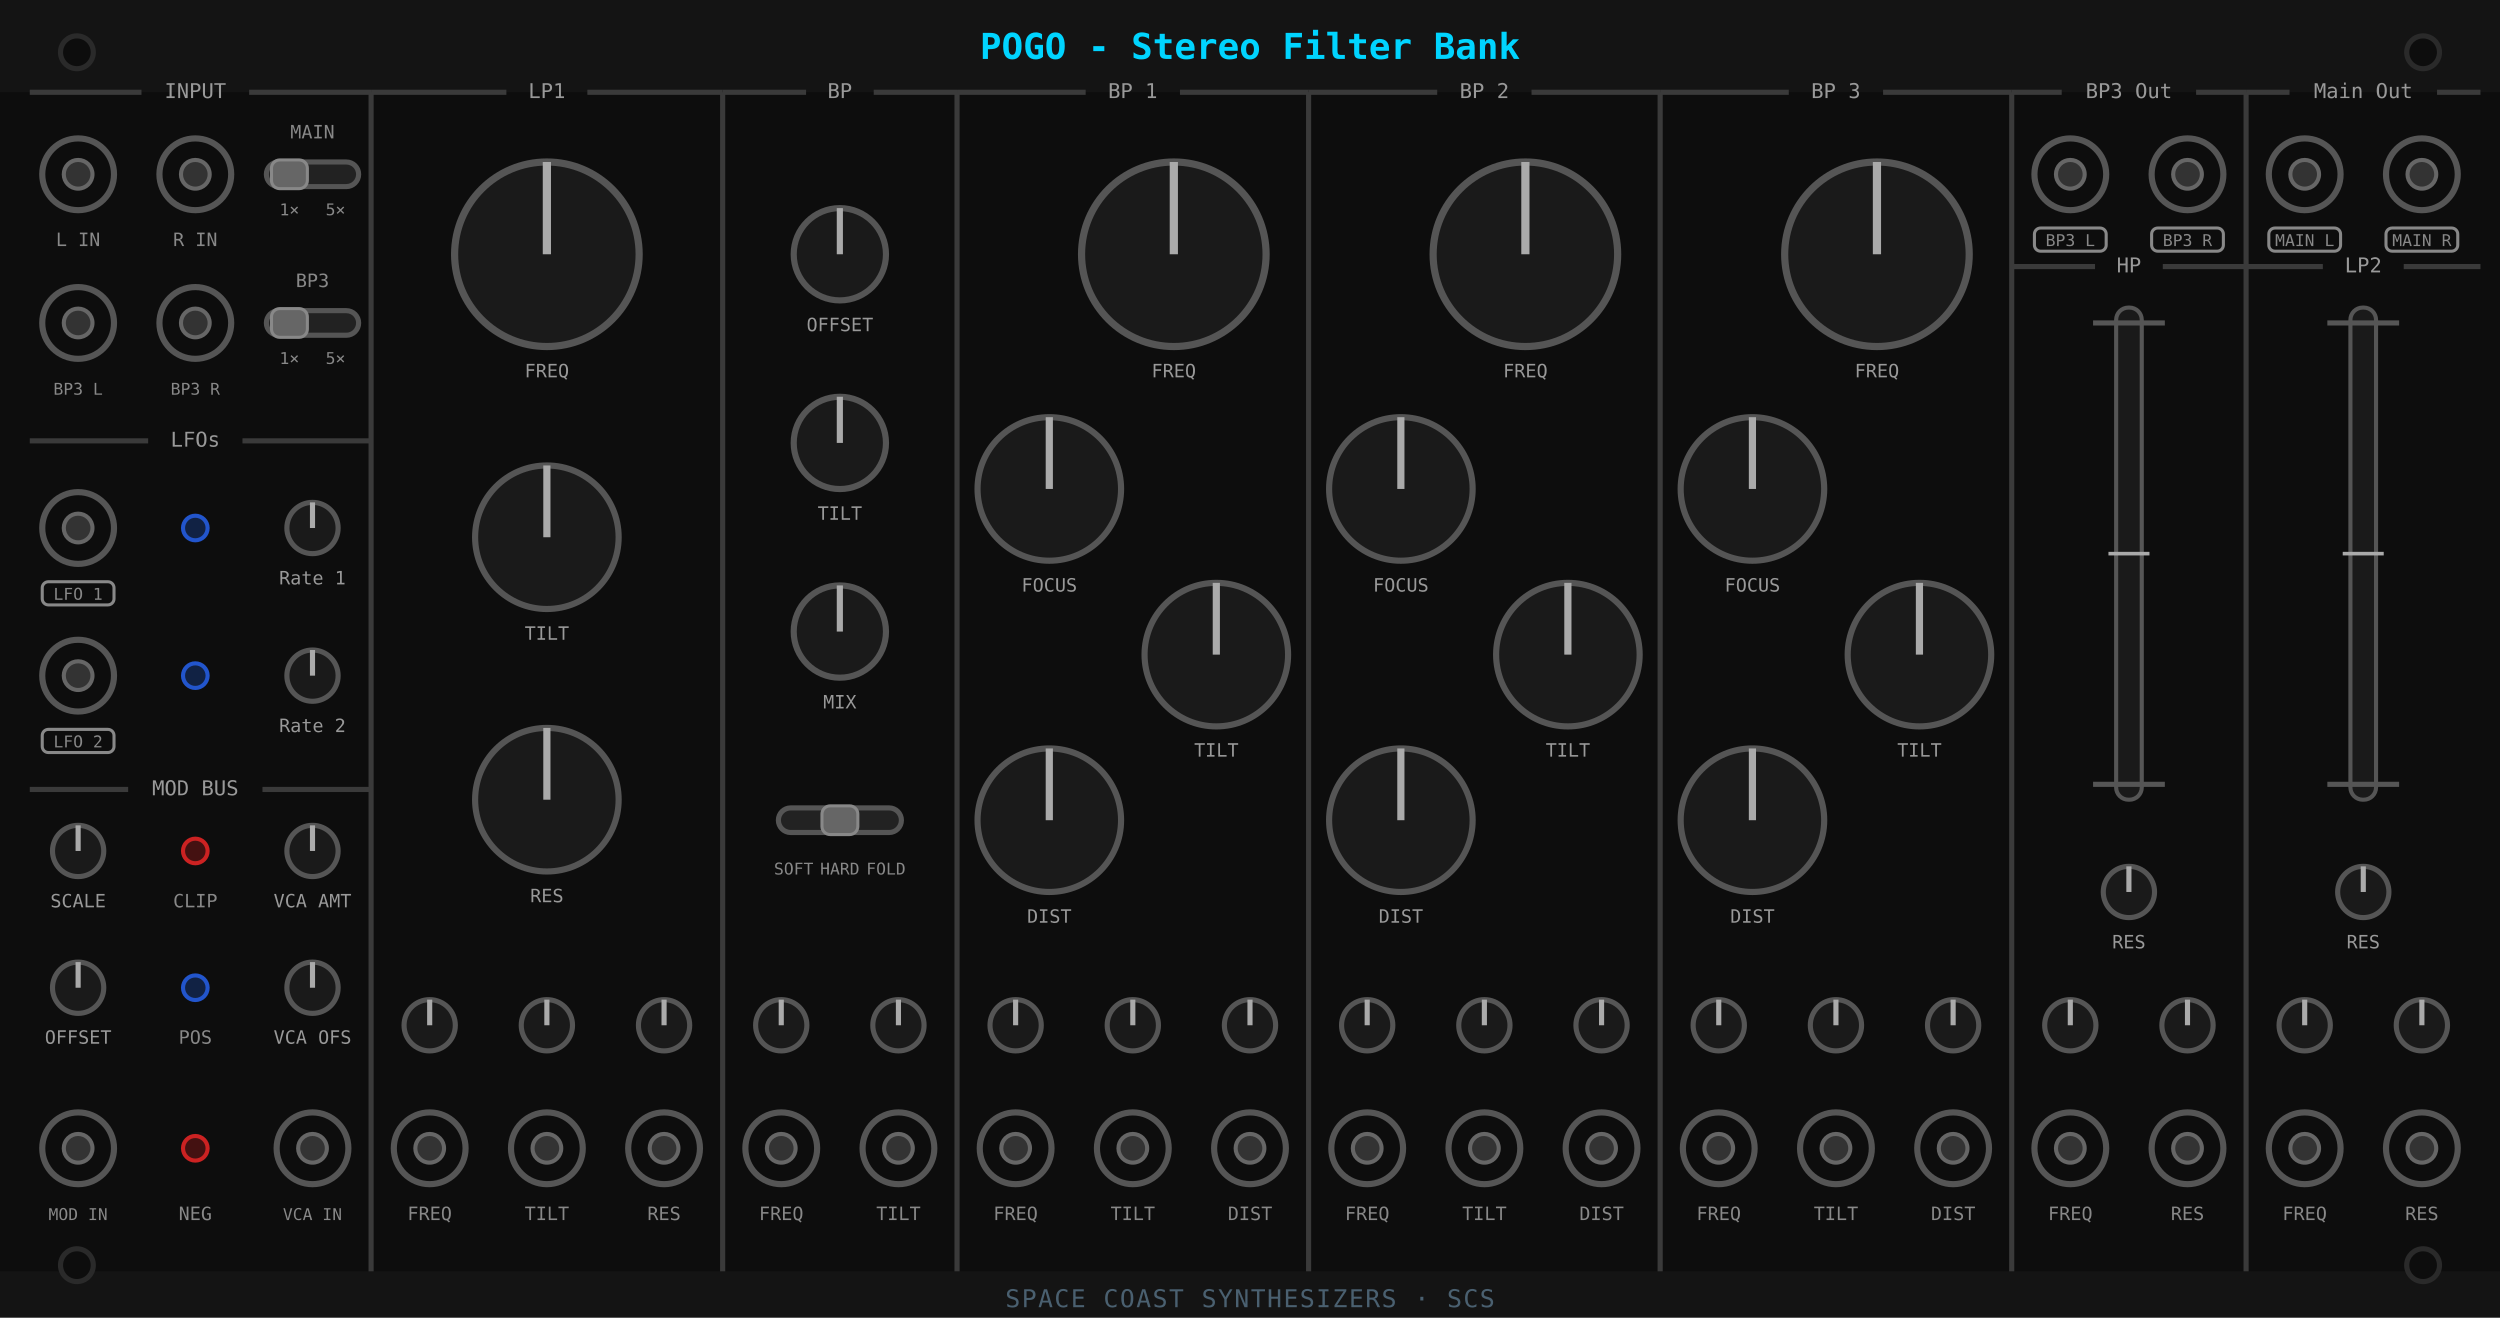
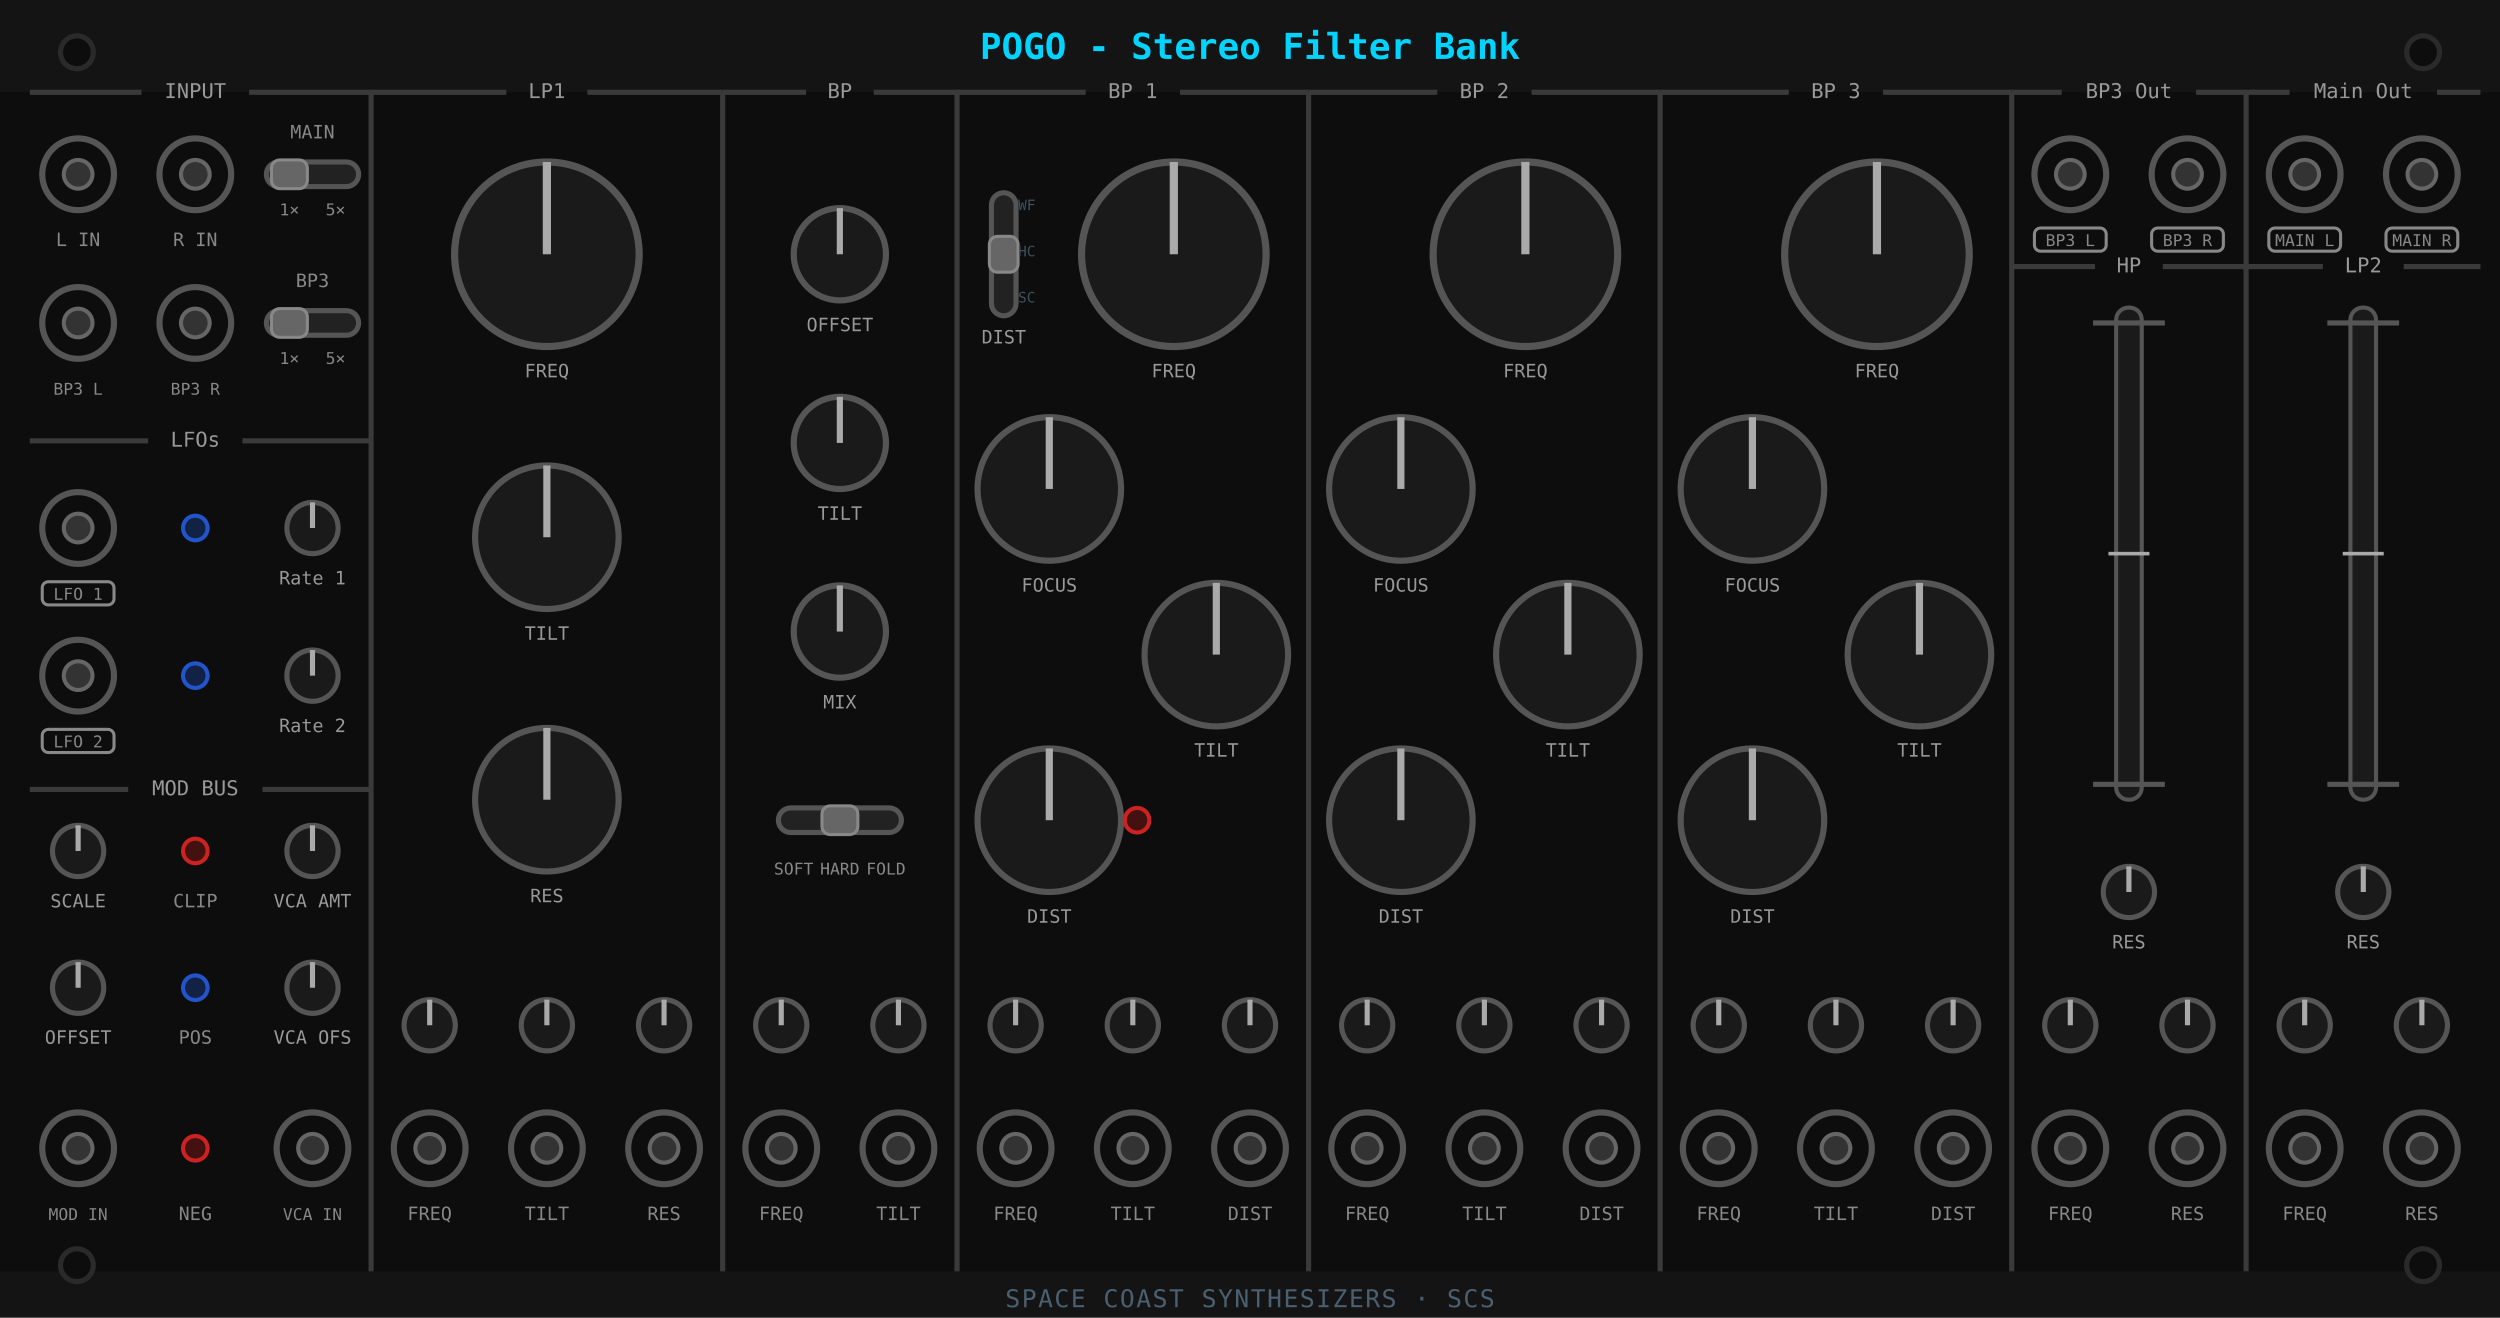
<svg xmlns="http://www.w3.org/2000/svg" width="243.84mm" height="128.5mm" viewBox="0 0 243.84 128.5">
  <rect x="0" y="0" width="243.84" height="128.5" fill="#0d0d0d" />
  <rect x="0" y="0" width="243.84" height="9.0" fill="#141414" />
  <rect x="0" y="124.0" width="243.84" height="4.5" fill="#141414" />
  <circle cx="7.5" cy="5.1" r="1.6" fill="#0d0d0d" stroke="#2a2a2a" stroke-width="0.5" />
  <circle cx="236.34" cy="5.1" r="1.6" fill="#0d0d0d" stroke="#2a2a2a" stroke-width="0.5" />
  <circle cx="7.5" cy="123.4" r="1.6" fill="#0d0d0d" stroke="#2a2a2a" stroke-width="0.5" />
  <circle cx="236.34" cy="123.4" r="1.6" fill="#0d0d0d" stroke="#2a2a2a" stroke-width="0.5" />
  <text x="121.92" y="5.75" fill="#00d4ff" font-family="monospace" font-size="3.5" font-weight="bold" text-anchor="middle">POGO - Stereo Filter Bank</text>
  <text x="121.92" y="127.5" fill="#4a6070" font-family="monospace" font-size="2.4" text-anchor="middle" letter-spacing="0.15">SPACE COAST SYNTHESIZERS  ·  SCS</text>
  <line x1="36.195" y1="9.0" x2="36.195" y2="124.0" stroke="#3a3a3a" stroke-width="0.5" />
  <line x1="70.485" y1="9.0" x2="70.485" y2="124.0" stroke="#3a3a3a" stroke-width="0.5" />
  <line x1="93.345" y1="9.0" x2="93.345" y2="124.0" stroke="#3a3a3a" stroke-width="0.5" />
  <line x1="127.635" y1="9.0" x2="127.635" y2="124.0" stroke="#3a3a3a" stroke-width="0.5" />
  <line x1="161.925" y1="9.0" x2="161.925" y2="124.0" stroke="#3a3a3a" stroke-width="0.5" />
  <line x1="196.215" y1="9.0" x2="196.215" y2="124.0" stroke="#3a3a3a" stroke-width="0.5" />
  <line x1="219.075" y1="9.0" x2="219.075" y2="124.0" stroke="#3a3a3a" stroke-width="0.5" />
  <line x1="2.905" y1="9.0" x2="13.80" y2="9.0" stroke="#3a3a3a" stroke-width="0.5" />
  <line x1="24.30" y1="9.0" x2="36.195" y2="9.0" stroke="#3a3a3a" stroke-width="0.5" />
  <text x="19.05" y="9.0" fill="#999" font-family="monospace" font-size="2.0" text-anchor="middle" dominant-baseline="middle">INPUT</text>
  <line x1="2.905" y1="43.0" x2="14.45" y2="43.0" stroke="#3a3a3a" stroke-width="0.5" />
  <line x1="23.65" y1="43.0" x2="36.195" y2="43.0" stroke="#3a3a3a" stroke-width="0.5" />
  <text x="19.05" y="43.0" fill="#999" font-family="monospace" font-size="2.0" text-anchor="middle" dominant-baseline="middle">LFOs</text>
  <line x1="2.905" y1="77.0" x2="12.50" y2="77.0" stroke="#3a3a3a" stroke-width="0.5" />
  <line x1="25.60" y1="77.0" x2="36.195" y2="77.0" stroke="#3a3a3a" stroke-width="0.5" />
  <text x="19.05" y="77.0" fill="#999" font-family="monospace" font-size="2.0" text-anchor="middle" dominant-baseline="middle">MOD BUS</text>
  <line x1="36.195" y1="9.0" x2="49.39" y2="9.0" stroke="#3a3a3a" stroke-width="0.5" />
  <line x1="57.29" y1="9.0" x2="70.485" y2="9.0" stroke="#3a3a3a" stroke-width="0.5" />
  <text x="53.34" y="9.0" fill="#999" font-family="monospace" font-size="2.0" text-anchor="middle" dominant-baseline="middle">LP1</text>
  <line x1="70.485" y1="9.0" x2="78.62" y2="9.0" stroke="#3a3a3a" stroke-width="0.5" />
  <line x1="85.22" y1="9.0" x2="93.345" y2="9.0" stroke="#3a3a3a" stroke-width="0.5" />
  <text x="81.915" y="9.0" fill="#999" font-family="monospace" font-size="2.0" text-anchor="middle" dominant-baseline="middle">BP</text>
  <line x1="93.345" y1="9.0" x2="105.89" y2="9.0" stroke="#3a3a3a" stroke-width="0.5" />
  <line x1="115.09" y1="9.0" x2="127.635" y2="9.0" stroke="#3a3a3a" stroke-width="0.5" />
  <text x="110.49" y="9.0" fill="#999" font-family="monospace" font-size="2.0" text-anchor="middle" dominant-baseline="middle">BP 1</text>
  <line x1="127.635" y1="9.0" x2="140.18" y2="9.0" stroke="#3a3a3a" stroke-width="0.5" />
  <line x1="149.38" y1="9.0" x2="161.925" y2="9.0" stroke="#3a3a3a" stroke-width="0.5" />
  <text x="144.78" y="9.0" fill="#999" font-family="monospace" font-size="2.0" text-anchor="middle" dominant-baseline="middle">BP 2</text>
  <line x1="161.925" y1="9.0" x2="174.47" y2="9.0" stroke="#3a3a3a" stroke-width="0.5" />
  <line x1="183.67" y1="9.0" x2="196.215" y2="9.0" stroke="#3a3a3a" stroke-width="0.5" />
  <text x="179.07" y="9.0" fill="#999" font-family="monospace" font-size="2.0" text-anchor="middle" dominant-baseline="middle">BP 3</text>
  <line x1="196.215" y1="9.0" x2="201.09" y2="9.0" stroke="#3a3a3a" stroke-width="0.5" />
  <line x1="214.20" y1="9.0" x2="219.075" y2="9.0" stroke="#3a3a3a" stroke-width="0.5" />
  <text x="207.645" y="9.0" fill="#999" font-family="monospace" font-size="2.0" text-anchor="middle" dominant-baseline="middle">BP3 Out</text>
  <line x1="196.215" y1="26.0" x2="204.34" y2="26.0" stroke="#3a3a3a" stroke-width="0.5" />
  <line x1="210.95" y1="26.0" x2="219.075" y2="26.0" stroke="#3a3a3a" stroke-width="0.5" />
  <text x="207.645" y="26.0" fill="#999" font-family="monospace" font-size="2.0" text-anchor="middle" dominant-baseline="middle">HP</text>
  <line x1="219.075" y1="9.0" x2="223.31" y2="9.0" stroke="#3a3a3a" stroke-width="0.5" />
  <line x1="237.70" y1="9.0" x2="241.935" y2="9.0" stroke="#3a3a3a" stroke-width="0.5" />
  <text x="230.505" y="9.0" fill="#999" font-family="monospace" font-size="2.0" text-anchor="middle" dominant-baseline="middle">Main Out</text>
  <line x1="219.075" y1="26.0" x2="226.56" y2="26.0" stroke="#3a3a3a" stroke-width="0.5" />
  <line x1="234.45" y1="26.0" x2="241.935" y2="26.0" stroke="#3a3a3a" stroke-width="0.5" />
  <text x="230.505" y="26.0" fill="#999" font-family="monospace" font-size="2.0" text-anchor="middle" dominant-baseline="middle">LP2</text>
  <circle cx="7.62" cy="17.0" r="3.5" fill="none" stroke="#555" stroke-width="0.6" />
  <circle cx="7.62" cy="17.0" r="1.4" fill="#333" stroke="#666" stroke-width="0.4" />
  <text x="7.62" y="24.0" fill="#888" font-family="monospace" font-size="1.8" text-anchor="middle">L IN</text>
  <circle cx="19.05" cy="17.0" r="3.5" fill="none" stroke="#555" stroke-width="0.6" />
  <circle cx="19.05" cy="17.0" r="1.4" fill="#333" stroke="#666" stroke-width="0.4" />
  <text x="19.05" y="24.0" fill="#888" font-family="monospace" font-size="1.8" text-anchor="middle">R IN</text>
  <text x="30.48" y="13.5" fill="#888" font-family="monospace" font-size="1.8" text-anchor="middle">MAIN</text>
  <rect x="25.98" y="15.80" width="9" height="2.4" rx="1.2" fill="#222" stroke="#555" stroke-width="0.5" />
  <rect x="26.48" y="15.60" width="3.5" height="2.8" rx="0.8" fill="#666" stroke="#888" stroke-width="0.3" />
  <text x="28.23" y="21.0" fill="#888" font-family="monospace" font-size="1.6" text-anchor="middle">1×</text>
  <text x="32.73" y="21.0" fill="#888" font-family="monospace" font-size="1.6" text-anchor="middle">5×</text>
  <circle cx="7.62" cy="31.5" r="3.5" fill="none" stroke="#555" stroke-width="0.6" />
  <circle cx="7.62" cy="31.5" r="1.4" fill="#333" stroke="#666" stroke-width="0.4" />
  <text x="7.62" y="38.5" fill="#888" font-family="monospace" font-size="1.6" text-anchor="middle">BP3 L</text>
  <circle cx="19.05" cy="31.5" r="3.5" fill="none" stroke="#555" stroke-width="0.6" />
  <circle cx="19.05" cy="31.5" r="1.4" fill="#333" stroke="#666" stroke-width="0.4" />
  <text x="19.05" y="38.5" fill="#888" font-family="monospace" font-size="1.6" text-anchor="middle">BP3 R</text>
  <text x="30.48" y="28.0" fill="#888" font-family="monospace" font-size="1.8" text-anchor="middle">BP3</text>
  <rect x="25.98" y="30.30" width="9" height="2.4" rx="1.2" fill="#222" stroke="#555" stroke-width="0.5" />
  <rect x="26.48" y="30.10" width="3.5" height="2.8" rx="0.8" fill="#666" stroke="#888" stroke-width="0.3" />
  <text x="28.23" y="35.5" fill="#888" font-family="monospace" font-size="1.6" text-anchor="middle">1×</text>
  <text x="32.73" y="35.5" fill="#888" font-family="monospace" font-size="1.6" text-anchor="middle">5×</text>
  <circle cx="7.62" cy="51.5" r="3.5" fill="none" stroke="#555" stroke-width="0.6" />
  <circle cx="7.62" cy="51.5" r="1.4" fill="#333" stroke="#666" stroke-width="0.4" />
  <rect x="4.12" y="56.74" width="7.0" height="2.26" rx="0.6" fill="none" stroke="#888" stroke-width="0.3" />
  <text x="7.62" y="58.5" fill="#888" font-family="monospace" font-size="1.6" text-anchor="middle">LFO 1</text>
  <circle cx="19.05" cy="51.5" r="1.2" fill="#112244" stroke="#2255cc" stroke-width="0.4" />
  <circle cx="30.48" cy="51.5" r="2.5" fill="#1a1a1a" stroke="#555" stroke-width="0.5" />
  <line x1="30.48" y1="51.5" x2="30.48" y2="49.0" stroke="#aaa" stroke-width="0.5" />
  <text x="30.48" y="57.0" fill="#999" font-family="monospace" font-size="1.8" text-anchor="middle">Rate 1</text>
  <circle cx="7.62" cy="65.9" r="3.5" fill="none" stroke="#555" stroke-width="0.6" />
  <circle cx="7.62" cy="65.9" r="1.4" fill="#333" stroke="#666" stroke-width="0.4" />
  <rect x="4.12" y="71.14" width="7.0" height="2.26" rx="0.6" fill="none" stroke="#888" stroke-width="0.3" />
  <text x="7.62" y="72.9" fill="#888" font-family="monospace" font-size="1.6" text-anchor="middle">LFO 2</text>
  <circle cx="19.05" cy="65.9" r="1.2" fill="#112244" stroke="#2255cc" stroke-width="0.4" />
  <circle cx="30.48" cy="65.9" r="2.5" fill="#1a1a1a" stroke="#555" stroke-width="0.5" />
  <line x1="30.48" y1="65.9" x2="30.48" y2="63.4" stroke="#aaa" stroke-width="0.5" />
  <text x="30.48" y="71.4" fill="#999" font-family="monospace" font-size="1.8" text-anchor="middle">Rate 2</text>
  <circle cx="7.62" cy="83.0" r="2.5" fill="#1a1a1a" stroke="#555" stroke-width="0.5" />
  <line x1="7.62" y1="83.0" x2="7.62" y2="80.5" stroke="#aaa" stroke-width="0.5" />
  <text x="7.62" y="88.5" fill="#999" font-family="monospace" font-size="1.8" text-anchor="middle">SCALE</text>
  <circle cx="30.48" cy="83.0" r="2.5" fill="#1a1a1a" stroke="#555" stroke-width="0.5" />
  <line x1="30.48" y1="83.0" x2="30.48" y2="80.5" stroke="#aaa" stroke-width="0.5" />
  <text x="30.48" y="88.5" fill="#999" font-family="monospace" font-size="1.8" text-anchor="middle">VCA AMT</text>
  <circle cx="19.05" cy="83.0" r="1.2" fill="#441111" stroke="#cc2222" stroke-width="0.4" />
  <text x="19.05" y="88.5" fill="#888" font-family="monospace" font-size="1.8" text-anchor="middle">CLIP</text>
  <circle cx="7.62" cy="96.34" r="2.5" fill="#1a1a1a" stroke="#555" stroke-width="0.5" />
  <line x1="7.62" y1="96.34" x2="7.62" y2="93.84" stroke="#aaa" stroke-width="0.5" />
  <text x="7.62" y="101.8" fill="#999" font-family="monospace" font-size="1.8" text-anchor="middle">OFFSET</text>
  <circle cx="30.48" cy="96.34" r="2.5" fill="#1a1a1a" stroke="#555" stroke-width="0.5" />
  <line x1="30.48" y1="96.34" x2="30.48" y2="93.84" stroke="#aaa" stroke-width="0.5" />
  <text x="30.48" y="101.8" fill="#999" font-family="monospace" font-size="1.8" text-anchor="middle">VCA OFS</text>
  <circle cx="19.05" cy="96.34" r="1.2" fill="#112244" stroke="#2255cc" stroke-width="0.4" />
  <text x="19.05" y="101.8" fill="#888" font-family="monospace" font-size="1.8" text-anchor="middle">POS</text>
  <circle cx="7.62" cy="112.0" r="3.5" fill="none" stroke="#555" stroke-width="0.6" />
  <circle cx="7.62" cy="112.0" r="1.4" fill="#333" stroke="#666" stroke-width="0.4" />
  <text x="7.62" y="119.0" fill="#888" font-family="monospace" font-size="1.6" text-anchor="middle">MOD IN</text>
  <circle cx="19.05" cy="112.0" r="1.2" fill="#441111" stroke="#cc2222" stroke-width="0.4" />
  <text x="19.05" y="119.0" fill="#888" font-family="monospace" font-size="1.8" text-anchor="middle">NEG</text>
  <circle cx="30.48" cy="112.0" r="3.5" fill="none" stroke="#555" stroke-width="0.6" />
  <circle cx="30.48" cy="112.0" r="1.4" fill="#333" stroke="#666" stroke-width="0.4" />
  <text x="30.48" y="119.0" fill="#888" font-family="monospace" font-size="1.6" text-anchor="middle">VCA IN</text>
  <circle cx="53.34" cy="24.8" r="9.0" fill="#1a1a1a" stroke="#555" stroke-width="0.7" />
  <line x1="53.34" y1="24.8" x2="53.34" y2="15.8" stroke="#aaa" stroke-width="0.8" />
  <text x="53.34" y="36.8" fill="#999" font-family="monospace" font-size="1.8" text-anchor="middle">FREQ</text>
  <circle cx="53.34" cy="52.4" r="7.0" fill="#1a1a1a" stroke="#555" stroke-width="0.6" />
  <line x1="53.34" y1="52.4" x2="53.34" y2="45.4" stroke="#aaa" stroke-width="0.7" />
  <text x="53.34" y="62.4" fill="#999" font-family="monospace" font-size="1.8" text-anchor="middle">TILT</text>
  <circle cx="53.34" cy="78.0" r="7.0" fill="#1a1a1a" stroke="#555" stroke-width="0.6" />
  <line x1="53.34" y1="78.0" x2="53.34" y2="71.0" stroke="#aaa" stroke-width="0.7" />
  <text x="53.34" y="88.0" fill="#999" font-family="monospace" font-size="1.8" text-anchor="middle">RES</text>
  <circle cx="41.91" cy="100.0" r="2.5" fill="#1a1a1a" stroke="#555" stroke-width="0.5" />
  <line x1="41.91" y1="100.0" x2="41.91" y2="97.5" stroke="#aaa" stroke-width="0.5" />
  <text x="41.91" y="105.5" fill="#999" font-family="monospace" font-size="1.8" text-anchor="middle" />
  <circle cx="53.34" cy="100.0" r="2.5" fill="#1a1a1a" stroke="#555" stroke-width="0.5" />
  <line x1="53.34" y1="100.0" x2="53.34" y2="97.5" stroke="#aaa" stroke-width="0.5" />
  <text x="53.34" y="105.5" fill="#999" font-family="monospace" font-size="1.8" text-anchor="middle" />
  <circle cx="64.77" cy="100.0" r="2.5" fill="#1a1a1a" stroke="#555" stroke-width="0.5" />
  <line x1="64.77" y1="100.0" x2="64.77" y2="97.5" stroke="#aaa" stroke-width="0.5" />
  <text x="64.77" y="105.5" fill="#999" font-family="monospace" font-size="1.8" text-anchor="middle" />
  <circle cx="41.91" cy="112.0" r="3.5" fill="none" stroke="#555" stroke-width="0.6" />
  <circle cx="41.91" cy="112.0" r="1.4" fill="#333" stroke="#666" stroke-width="0.4" />
  <text x="41.91" y="119.0" fill="#888" font-family="monospace" font-size="1.8" text-anchor="middle">FREQ</text>
  <circle cx="53.34" cy="112.0" r="3.5" fill="none" stroke="#555" stroke-width="0.6" />
  <circle cx="53.34" cy="112.0" r="1.4" fill="#333" stroke="#666" stroke-width="0.4" />
  <text x="53.34" y="119.0" fill="#888" font-family="monospace" font-size="1.8" text-anchor="middle">TILT</text>
  <circle cx="64.77" cy="112.0" r="3.5" fill="none" stroke="#555" stroke-width="0.6" />
  <circle cx="64.77" cy="112.0" r="1.4" fill="#333" stroke="#666" stroke-width="0.4" />
  <text x="64.77" y="119.0" fill="#888" font-family="monospace" font-size="1.8" text-anchor="middle">RES</text>
  <circle cx="81.915" cy="24.8" r="4.5" fill="#1a1a1a" stroke="#555" stroke-width="0.6" />
  <line x1="81.915" y1="24.8" x2="81.915" y2="20.3" stroke="#aaa" stroke-width="0.6" />
  <text x="81.915" y="32.3" fill="#999" font-family="monospace" font-size="1.8" text-anchor="middle">OFFSET</text>
  <circle cx="81.915" cy="43.2" r="4.5" fill="#1a1a1a" stroke="#555" stroke-width="0.6" />
  <line x1="81.915" y1="43.2" x2="81.915" y2="38.7" stroke="#aaa" stroke-width="0.6" />
  <text x="81.915" y="50.7" fill="#999" font-family="monospace" font-size="1.8" text-anchor="middle">TILT</text>
  <circle cx="81.915" cy="61.6" r="4.5" fill="#1a1a1a" stroke="#555" stroke-width="0.6" />
  <line x1="81.915" y1="61.6" x2="81.915" y2="57.1" stroke="#aaa" stroke-width="0.6" />
  <text x="81.915" y="69.1" fill="#999" font-family="monospace" font-size="1.8" text-anchor="middle">MIX</text>
  <rect x="75.92" y="78.80" width="12" height="2.4" rx="1.2" fill="#222" stroke="#555" stroke-width="0.5" />
  <rect x="80.17" y="78.60" width="3.5" height="2.8" rx="0.8" fill="#666" stroke="#888" stroke-width="0.3" />
  <text x="77.415" y="85.3" fill="#888" font-family="monospace" font-size="1.6" text-anchor="middle">SOFT</text>
  <text x="81.915" y="85.3" fill="#888" font-family="monospace" font-size="1.6" text-anchor="middle">HARD</text>
  <text x="86.415" y="85.3" fill="#888" font-family="monospace" font-size="1.6" text-anchor="middle">FOLD</text>
  <text x="81.915" y="88.8" fill="#999" font-family="monospace" font-size="1.8" text-anchor="middle" />
  <circle cx="76.2" cy="100.0" r="2.5" fill="#1a1a1a" stroke="#555" stroke-width="0.5" />
  <line x1="76.2" y1="100.0" x2="76.2" y2="97.5" stroke="#aaa" stroke-width="0.5" />
  <text x="76.2" y="105.5" fill="#999" font-family="monospace" font-size="1.8" text-anchor="middle" />
  <circle cx="87.63" cy="100.0" r="2.5" fill="#1a1a1a" stroke="#555" stroke-width="0.5" />
  <line x1="87.63" y1="100.0" x2="87.63" y2="97.5" stroke="#aaa" stroke-width="0.5" />
  <text x="87.63" y="105.5" fill="#999" font-family="monospace" font-size="1.8" text-anchor="middle" />
  <circle cx="76.2" cy="112.0" r="3.5" fill="none" stroke="#555" stroke-width="0.6" />
  <circle cx="76.2" cy="112.0" r="1.4" fill="#333" stroke="#666" stroke-width="0.4" />
  <text x="76.2" y="119.0" fill="#888" font-family="monospace" font-size="1.8" text-anchor="middle">FREQ</text>
  <circle cx="87.63" cy="112.0" r="3.5" fill="none" stroke="#555" stroke-width="0.6" />
  <circle cx="87.63" cy="112.0" r="1.4" fill="#333" stroke="#666" stroke-width="0.4" />
  <text x="87.63" y="119.0" fill="#888" font-family="monospace" font-size="1.8" text-anchor="middle">TILT</text>
+   <rect x="96.70" y="18.8" width="2.4" height="12.0" rx="1.2" fill="#222" stroke="#555" stroke-width="0.5" />
+   <rect x="96.50" y="23.05" width="2.8" height="3.5" rx="0.8" fill="#666" stroke="#888" stroke-width="0.3" />
+   <text x="99.305" y="20.5" fill="#3d5260" font-family="monospace" font-size="1.4" text-anchor="start">WF</text>
+   <text x="99.305" y="25.0" fill="#3d5260" font-family="monospace" font-size="1.4" text-anchor="start">HC</text>
+   <text x="99.305" y="29.5" fill="#3d5260" font-family="monospace" font-size="1.4" text-anchor="start">SC</text>
+   <text x="97.905" y="33.5" fill="#999" font-family="monospace" font-size="1.8" text-anchor="middle">DIST</text>
  <circle cx="114.49" cy="24.8" r="9.0" fill="#1a1a1a" stroke="#555" stroke-width="0.7" />
  <line x1="114.49" y1="24.8" x2="114.49" y2="15.8" stroke="#aaa" stroke-width="0.8" />
  <text x="114.49" y="36.8" fill="#999" font-family="monospace" font-size="1.8" text-anchor="middle">FREQ</text>
  <circle cx="102.345" cy="47.69" r="7.0" fill="#1a1a1a" stroke="#555" stroke-width="0.6" />
  <line x1="102.345" y1="47.69" x2="102.345" y2="40.69" stroke="#aaa" stroke-width="0.7" />
  <text x="102.345" y="57.7" fill="#999" font-family="monospace" font-size="1.8" text-anchor="middle">FOCUS</text>
  <circle cx="118.635" cy="63.85" r="7.0" fill="#1a1a1a" stroke="#555" stroke-width="0.6" />
  <line x1="118.635" y1="63.85" x2="118.635" y2="56.85" stroke="#aaa" stroke-width="0.7" />
  <text x="118.635" y="73.8" fill="#999" font-family="monospace" font-size="1.8" text-anchor="middle">TILT</text>
  <circle cx="102.345" cy="80.0" r="7.0" fill="#1a1a1a" stroke="#555" stroke-width="0.6" />
  <line x1="102.345" y1="80.0" x2="102.345" y2="73.0" stroke="#aaa" stroke-width="0.7" />
  <text x="102.345" y="90.0" fill="#999" font-family="monospace" font-size="1.8" text-anchor="middle">DIST</text>
+   <circle cx="110.905" cy="80.0" r="1.2" fill="#441111" stroke="#cc2222" stroke-width="0.4" />
  <circle cx="99.06" cy="100.0" r="2.5" fill="#1a1a1a" stroke="#555" stroke-width="0.5" />
  <line x1="99.06" y1="100.0" x2="99.06" y2="97.5" stroke="#aaa" stroke-width="0.5" />
  <text x="99.06" y="105.5" fill="#999" font-family="monospace" font-size="1.8" text-anchor="middle" />
  <circle cx="110.49" cy="100.0" r="2.5" fill="#1a1a1a" stroke="#555" stroke-width="0.5" />
  <line x1="110.49" y1="100.0" x2="110.49" y2="97.5" stroke="#aaa" stroke-width="0.5" />
  <text x="110.49" y="105.5" fill="#999" font-family="monospace" font-size="1.8" text-anchor="middle" />
  <circle cx="121.92" cy="100.0" r="2.5" fill="#1a1a1a" stroke="#555" stroke-width="0.5" />
  <line x1="121.92" y1="100.0" x2="121.92" y2="97.5" stroke="#aaa" stroke-width="0.5" />
  <text x="121.92" y="105.5" fill="#999" font-family="monospace" font-size="1.8" text-anchor="middle" />
  <circle cx="99.06" cy="112.0" r="3.5" fill="none" stroke="#555" stroke-width="0.6" />
  <circle cx="99.06" cy="112.0" r="1.4" fill="#333" stroke="#666" stroke-width="0.4" />
  <text x="99.06" y="119.0" fill="#888" font-family="monospace" font-size="1.8" text-anchor="middle">FREQ</text>
  <circle cx="110.49" cy="112.0" r="3.5" fill="none" stroke="#555" stroke-width="0.6" />
  <circle cx="110.49" cy="112.0" r="1.4" fill="#333" stroke="#666" stroke-width="0.4" />
  <text x="110.49" y="119.0" fill="#888" font-family="monospace" font-size="1.8" text-anchor="middle">TILT</text>
  <circle cx="121.92" cy="112.0" r="3.5" fill="none" stroke="#555" stroke-width="0.6" />
  <circle cx="121.92" cy="112.0" r="1.4" fill="#333" stroke="#666" stroke-width="0.4" />
  <text x="121.92" y="119.0" fill="#888" font-family="monospace" font-size="1.8" text-anchor="middle">DIST</text>
  <circle cx="148.78" cy="24.8" r="9.0" fill="#1a1a1a" stroke="#555" stroke-width="0.7" />
  <line x1="148.78" y1="24.8" x2="148.78" y2="15.8" stroke="#aaa" stroke-width="0.8" />
  <text x="148.78" y="36.8" fill="#999" font-family="monospace" font-size="1.8" text-anchor="middle">FREQ</text>
  <circle cx="136.635" cy="47.69" r="7.0" fill="#1a1a1a" stroke="#555" stroke-width="0.6" />
  <line x1="136.635" y1="47.69" x2="136.635" y2="40.69" stroke="#aaa" stroke-width="0.7" />
  <text x="136.635" y="57.7" fill="#999" font-family="monospace" font-size="1.8" text-anchor="middle">FOCUS</text>
  <circle cx="152.925" cy="63.85" r="7.0" fill="#1a1a1a" stroke="#555" stroke-width="0.6" />
  <line x1="152.925" y1="63.85" x2="152.925" y2="56.85" stroke="#aaa" stroke-width="0.7" />
  <text x="152.925" y="73.8" fill="#999" font-family="monospace" font-size="1.8" text-anchor="middle">TILT</text>
  <circle cx="136.635" cy="80.0" r="7.0" fill="#1a1a1a" stroke="#555" stroke-width="0.6" />
  <line x1="136.635" y1="80.0" x2="136.635" y2="73.0" stroke="#aaa" stroke-width="0.7" />
  <text x="136.635" y="90.0" fill="#999" font-family="monospace" font-size="1.8" text-anchor="middle">DIST</text>
  <circle cx="133.35" cy="100.0" r="2.5" fill="#1a1a1a" stroke="#555" stroke-width="0.5" />
  <line x1="133.35" y1="100.0" x2="133.35" y2="97.5" stroke="#aaa" stroke-width="0.5" />
  <text x="133.35" y="105.5" fill="#999" font-family="monospace" font-size="1.8" text-anchor="middle" />
  <circle cx="144.78" cy="100.0" r="2.5" fill="#1a1a1a" stroke="#555" stroke-width="0.5" />
  <line x1="144.78" y1="100.0" x2="144.78" y2="97.5" stroke="#aaa" stroke-width="0.5" />
  <text x="144.78" y="105.5" fill="#999" font-family="monospace" font-size="1.8" text-anchor="middle" />
  <circle cx="156.21" cy="100.0" r="2.5" fill="#1a1a1a" stroke="#555" stroke-width="0.5" />
  <line x1="156.21" y1="100.0" x2="156.21" y2="97.5" stroke="#aaa" stroke-width="0.5" />
  <text x="156.21" y="105.5" fill="#999" font-family="monospace" font-size="1.8" text-anchor="middle" />
  <circle cx="133.35" cy="112.0" r="3.5" fill="none" stroke="#555" stroke-width="0.6" />
  <circle cx="133.35" cy="112.0" r="1.4" fill="#333" stroke="#666" stroke-width="0.4" />
  <text x="133.35" y="119.0" fill="#888" font-family="monospace" font-size="1.8" text-anchor="middle">FREQ</text>
  <circle cx="144.78" cy="112.0" r="3.5" fill="none" stroke="#555" stroke-width="0.6" />
  <circle cx="144.78" cy="112.0" r="1.4" fill="#333" stroke="#666" stroke-width="0.4" />
  <text x="144.78" y="119.0" fill="#888" font-family="monospace" font-size="1.8" text-anchor="middle">TILT</text>
  <circle cx="156.21" cy="112.0" r="3.5" fill="none" stroke="#555" stroke-width="0.6" />
  <circle cx="156.21" cy="112.0" r="1.4" fill="#333" stroke="#666" stroke-width="0.4" />
  <text x="156.21" y="119.0" fill="#888" font-family="monospace" font-size="1.8" text-anchor="middle">DIST</text>
  <circle cx="183.07" cy="24.8" r="9.0" fill="#1a1a1a" stroke="#555" stroke-width="0.7" />
  <line x1="183.07" y1="24.8" x2="183.07" y2="15.8" stroke="#aaa" stroke-width="0.8" />
  <text x="183.07" y="36.8" fill="#999" font-family="monospace" font-size="1.8" text-anchor="middle">FREQ</text>
  <circle cx="170.925" cy="47.69" r="7.0" fill="#1a1a1a" stroke="#555" stroke-width="0.6" />
  <line x1="170.925" y1="47.69" x2="170.925" y2="40.69" stroke="#aaa" stroke-width="0.7" />
  <text x="170.925" y="57.7" fill="#999" font-family="monospace" font-size="1.8" text-anchor="middle">FOCUS</text>
  <circle cx="187.215" cy="63.85" r="7.0" fill="#1a1a1a" stroke="#555" stroke-width="0.6" />
  <line x1="187.215" y1="63.85" x2="187.215" y2="56.85" stroke="#aaa" stroke-width="0.7" />
  <text x="187.215" y="73.8" fill="#999" font-family="monospace" font-size="1.8" text-anchor="middle">TILT</text>
  <circle cx="170.925" cy="80.0" r="7.0" fill="#1a1a1a" stroke="#555" stroke-width="0.6" />
  <line x1="170.925" y1="80.0" x2="170.925" y2="73.0" stroke="#aaa" stroke-width="0.7" />
  <text x="170.925" y="90.0" fill="#999" font-family="monospace" font-size="1.8" text-anchor="middle">DIST</text>
  <circle cx="167.64" cy="100.0" r="2.5" fill="#1a1a1a" stroke="#555" stroke-width="0.5" />
  <line x1="167.64" y1="100.0" x2="167.64" y2="97.5" stroke="#aaa" stroke-width="0.5" />
  <text x="167.64" y="105.5" fill="#999" font-family="monospace" font-size="1.8" text-anchor="middle" />
  <circle cx="179.07" cy="100.0" r="2.5" fill="#1a1a1a" stroke="#555" stroke-width="0.5" />
  <line x1="179.07" y1="100.0" x2="179.07" y2="97.5" stroke="#aaa" stroke-width="0.5" />
  <text x="179.07" y="105.5" fill="#999" font-family="monospace" font-size="1.8" text-anchor="middle" />
  <circle cx="190.5" cy="100.0" r="2.5" fill="#1a1a1a" stroke="#555" stroke-width="0.5" />
  <line x1="190.5" y1="100.0" x2="190.5" y2="97.5" stroke="#aaa" stroke-width="0.5" />
  <text x="190.5" y="105.5" fill="#999" font-family="monospace" font-size="1.8" text-anchor="middle" />
  <circle cx="167.64" cy="112.0" r="3.5" fill="none" stroke="#555" stroke-width="0.6" />
  <circle cx="167.64" cy="112.0" r="1.4" fill="#333" stroke="#666" stroke-width="0.4" />
  <text x="167.64" y="119.0" fill="#888" font-family="monospace" font-size="1.8" text-anchor="middle">FREQ</text>
  <circle cx="179.07" cy="112.0" r="3.5" fill="none" stroke="#555" stroke-width="0.6" />
  <circle cx="179.07" cy="112.0" r="1.4" fill="#333" stroke="#666" stroke-width="0.4" />
  <text x="179.07" y="119.0" fill="#888" font-family="monospace" font-size="1.8" text-anchor="middle">TILT</text>
  <circle cx="190.5" cy="112.0" r="3.5" fill="none" stroke="#555" stroke-width="0.6" />
  <circle cx="190.5" cy="112.0" r="1.4" fill="#333" stroke="#666" stroke-width="0.4" />
  <text x="190.5" y="119.0" fill="#888" font-family="monospace" font-size="1.8" text-anchor="middle">DIST</text>
  <circle cx="201.93" cy="17.0" r="3.5" fill="none" stroke="#555" stroke-width="0.6" />
  <circle cx="201.93" cy="17.0" r="1.4" fill="#333" stroke="#666" stroke-width="0.4" />
  <rect x="198.43" y="22.24" width="7.0" height="2.26" rx="0.6" fill="none" stroke="#888" stroke-width="0.3" />
  <text x="201.93" y="24.0" fill="#888" font-family="monospace" font-size="1.6" text-anchor="middle">BP3 L</text>
  <circle cx="213.36" cy="17.0" r="3.5" fill="none" stroke="#555" stroke-width="0.6" />
  <circle cx="213.36" cy="17.0" r="1.4" fill="#333" stroke="#666" stroke-width="0.4" />
  <rect x="209.86" y="22.24" width="7.0" height="2.26" rx="0.6" fill="none" stroke="#888" stroke-width="0.3" />
  <text x="213.36" y="24.0" fill="#888" font-family="monospace" font-size="1.6" text-anchor="middle">BP3 R</text>
  <rect x="206.40" y="30.00" width="2.5" height="48.0" rx="1.2" fill="#1a1a1a" stroke="#555" stroke-width="0.4" />
  <line x1="204.15" y1="31.50" x2="211.15" y2="31.50" stroke="#555" stroke-width="0.5" />
  <line x1="204.15" y1="76.50" x2="211.15" y2="76.50" stroke="#555" stroke-width="0.5" />
  <line x1="205.65" y1="54.00" x2="209.65" y2="54.00" stroke="#aaa" stroke-width="0.35" />
  <text x="207.645" y="26.5" fill="#888" font-family="monospace" font-size="1.8" text-anchor="middle" />
  <circle cx="207.645" cy="87.0" r="2.5" fill="#1a1a1a" stroke="#555" stroke-width="0.5" />
  <line x1="207.645" y1="87.0" x2="207.645" y2="84.5" stroke="#aaa" stroke-width="0.5" />
  <text x="207.645" y="92.5" fill="#999" font-family="monospace" font-size="1.8" text-anchor="middle">RES</text>
  <circle cx="201.93" cy="100.0" r="2.5" fill="#1a1a1a" stroke="#555" stroke-width="0.5" />
  <line x1="201.93" y1="100.0" x2="201.93" y2="97.5" stroke="#aaa" stroke-width="0.5" />
  <text x="201.93" y="105.5" fill="#999" font-family="monospace" font-size="1.8" text-anchor="middle" />
  <circle cx="213.36" cy="100.0" r="2.5" fill="#1a1a1a" stroke="#555" stroke-width="0.5" />
  <line x1="213.36" y1="100.0" x2="213.36" y2="97.5" stroke="#aaa" stroke-width="0.5" />
  <text x="213.36" y="105.5" fill="#999" font-family="monospace" font-size="1.8" text-anchor="middle" />
  <circle cx="201.93" cy="112.0" r="3.5" fill="none" stroke="#555" stroke-width="0.6" />
  <circle cx="201.93" cy="112.0" r="1.4" fill="#333" stroke="#666" stroke-width="0.4" />
  <text x="201.93" y="119.0" fill="#888" font-family="monospace" font-size="1.8" text-anchor="middle">FREQ</text>
  <circle cx="213.36" cy="112.0" r="3.5" fill="none" stroke="#555" stroke-width="0.6" />
  <circle cx="213.36" cy="112.0" r="1.4" fill="#333" stroke="#666" stroke-width="0.4" />
  <text x="213.36" y="119.0" fill="#888" font-family="monospace" font-size="1.8" text-anchor="middle">RES</text>
  <circle cx="224.79" cy="17.0" r="3.5" fill="none" stroke="#555" stroke-width="0.6" />
  <circle cx="224.79" cy="17.0" r="1.4" fill="#333" stroke="#666" stroke-width="0.4" />
  <rect x="221.29" y="22.24" width="7.0" height="2.26" rx="0.6" fill="none" stroke="#888" stroke-width="0.3" />
  <text x="224.79" y="24.0" fill="#888" font-family="monospace" font-size="1.6" text-anchor="middle">MAIN L</text>
  <circle cx="236.22" cy="17.0" r="3.5" fill="none" stroke="#555" stroke-width="0.6" />
  <circle cx="236.22" cy="17.0" r="1.4" fill="#333" stroke="#666" stroke-width="0.4" />
  <rect x="232.72" y="22.24" width="7.0" height="2.26" rx="0.6" fill="none" stroke="#888" stroke-width="0.3" />
  <text x="236.22" y="24.0" fill="#888" font-family="monospace" font-size="1.6" text-anchor="middle">MAIN R</text>
  <rect x="229.25" y="30.00" width="2.5" height="48.0" rx="1.2" fill="#1a1a1a" stroke="#555" stroke-width="0.4" />
  <line x1="227.00" y1="31.50" x2="234.00" y2="31.50" stroke="#555" stroke-width="0.5" />
  <line x1="227.00" y1="76.50" x2="234.00" y2="76.50" stroke="#555" stroke-width="0.5" />
  <line x1="228.50" y1="54.00" x2="232.50" y2="54.00" stroke="#aaa" stroke-width="0.35" />
  <text x="230.505" y="26.5" fill="#888" font-family="monospace" font-size="1.8" text-anchor="middle" />
  <circle cx="230.505" cy="87.0" r="2.5" fill="#1a1a1a" stroke="#555" stroke-width="0.5" />
  <line x1="230.505" y1="87.0" x2="230.505" y2="84.5" stroke="#aaa" stroke-width="0.5" />
  <text x="230.505" y="92.5" fill="#999" font-family="monospace" font-size="1.8" text-anchor="middle">RES</text>
  <circle cx="224.79" cy="100.0" r="2.5" fill="#1a1a1a" stroke="#555" stroke-width="0.5" />
  <line x1="224.79" y1="100.0" x2="224.79" y2="97.5" stroke="#aaa" stroke-width="0.5" />
  <text x="224.79" y="105.5" fill="#999" font-family="monospace" font-size="1.8" text-anchor="middle" />
  <circle cx="236.22" cy="100.0" r="2.5" fill="#1a1a1a" stroke="#555" stroke-width="0.5" />
  <line x1="236.22" y1="100.0" x2="236.22" y2="97.5" stroke="#aaa" stroke-width="0.5" />
  <text x="236.22" y="105.5" fill="#999" font-family="monospace" font-size="1.8" text-anchor="middle" />
  <circle cx="224.79" cy="112.0" r="3.5" fill="none" stroke="#555" stroke-width="0.6" />
  <circle cx="224.79" cy="112.0" r="1.4" fill="#333" stroke="#666" stroke-width="0.4" />
  <text x="224.79" y="119.0" fill="#888" font-family="monospace" font-size="1.8" text-anchor="middle">FREQ</text>
  <circle cx="236.22" cy="112.0" r="3.5" fill="none" stroke="#555" stroke-width="0.6" />
  <circle cx="236.22" cy="112.0" r="1.4" fill="#333" stroke="#666" stroke-width="0.4" />
  <text x="236.22" y="119.0" fill="#888" font-family="monospace" font-size="1.8" text-anchor="middle">RES</text>
</svg>
